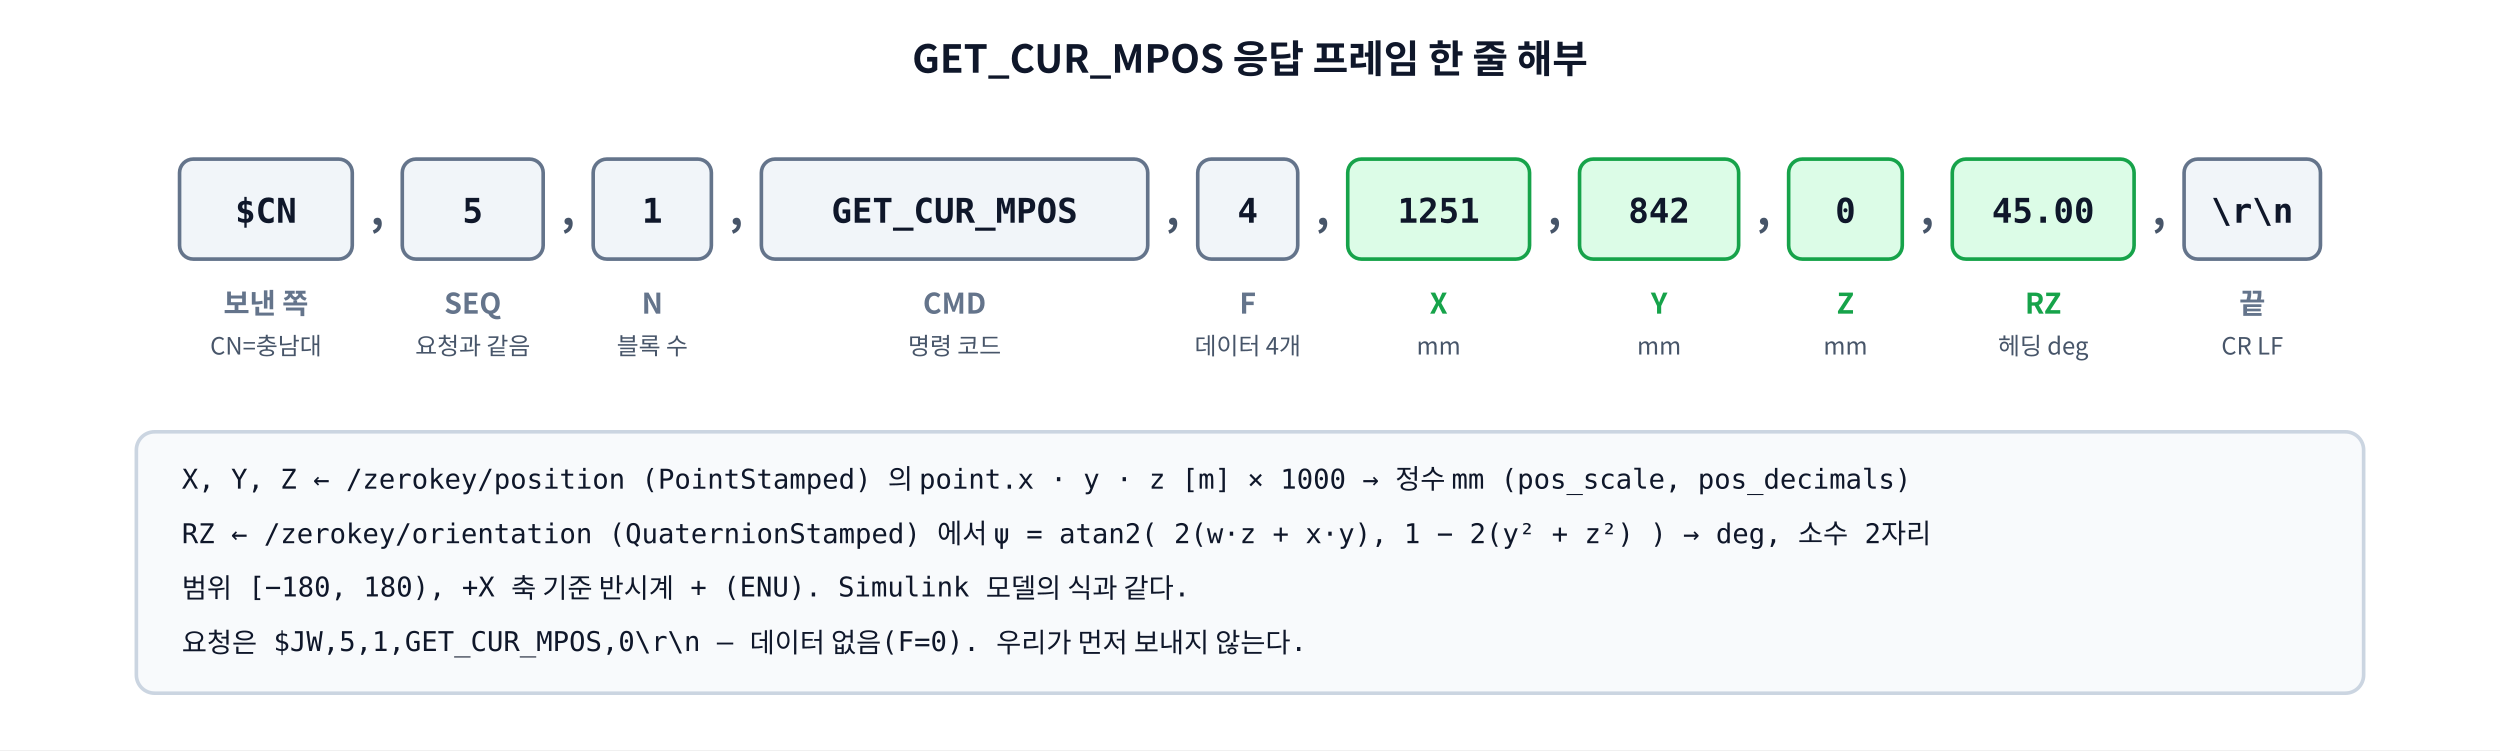
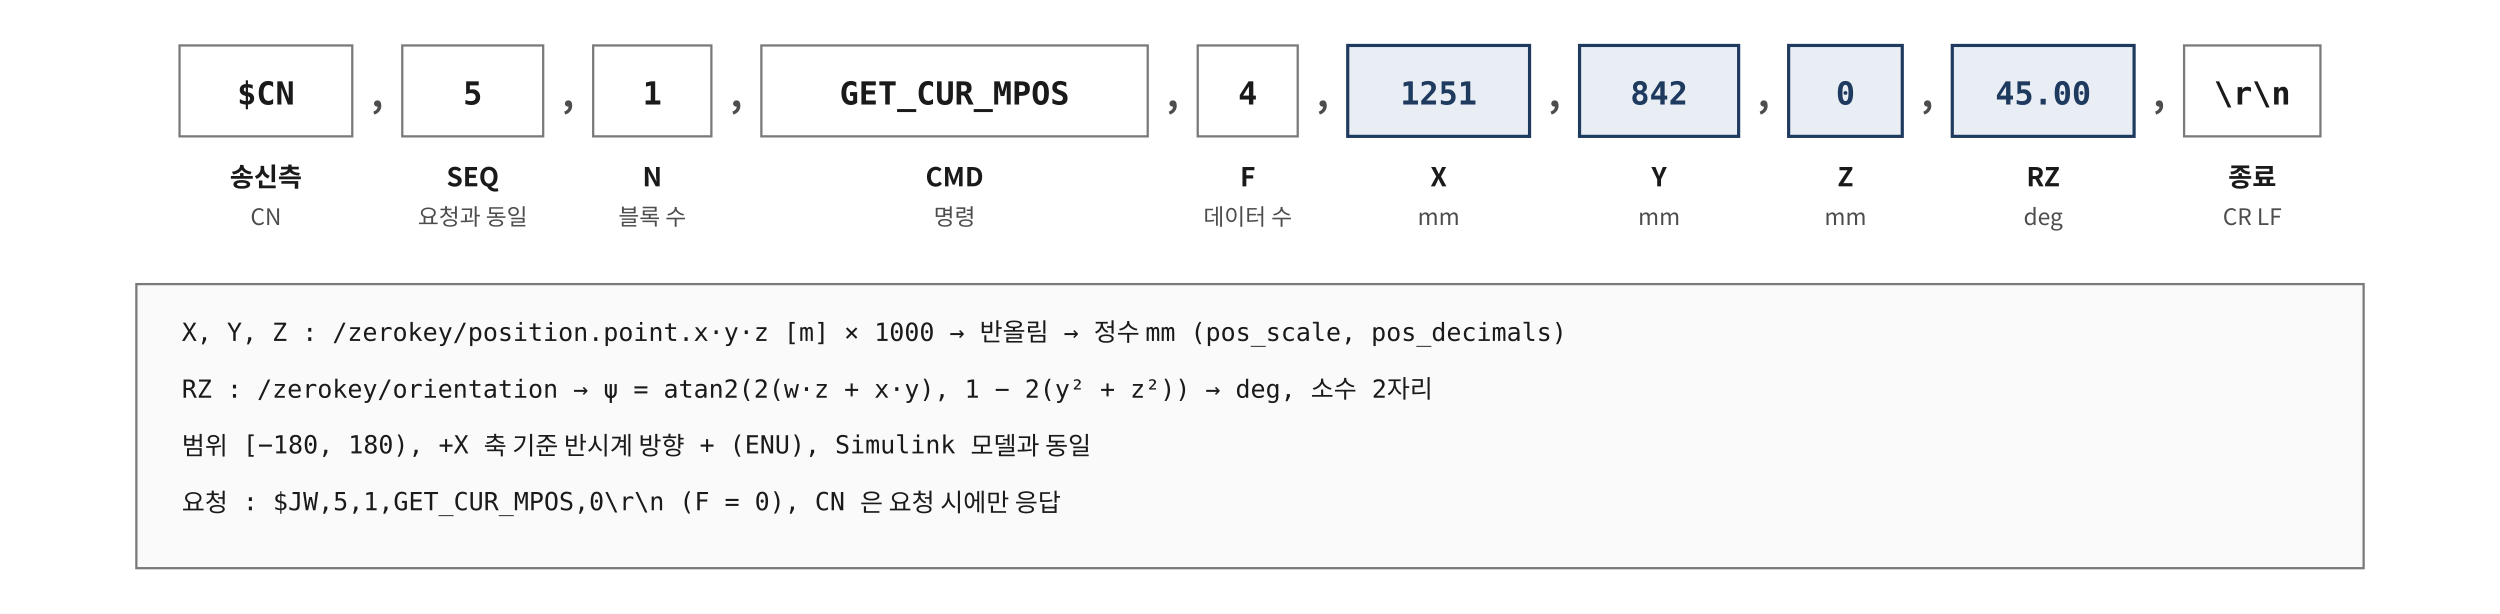
- <svg xmlns="http://www.w3.org/2000/svg" viewBox="0 0 1100 330" width="1100" height="330">
+ <svg xmlns="http://www.w3.org/2000/svg" viewBox="0 0 1100 270" width="1100" height="270">
  <defs />
  <rect width="100%" height="100%" fill="#ffffff" />
-   <text x="550" y="32" font-family="'Malgun Gothic','Noto Sans CJK KR','Noto Sans KR','Apple SD Gothic Neo',sans-serif" font-size="17" font-weight="bold" fill="#0f172a" text-anchor="middle">GET_CUR_MPOS 응답 프레임 한 줄 해부</text>
-   <rect x="79.0" y="70" width="76" height="44" rx="6" fill="#f1f5f9" stroke="#64748b" stroke-width="1.6" />
-   <text x="117.0" y="98" font-family="Consolas,'DejaVu Sans Mono',monospace" font-size="15" font-weight="bold" fill="#0f172a" text-anchor="middle">$CN</text>
-   <text x="117.0" y="138" font-family="'Malgun Gothic','Noto Sans CJK KR','Noto Sans KR','Apple SD Gothic Neo',sans-serif" font-size="12.5" font-weight="bold" fill="#64748b" text-anchor="middle">보낸 쪽</text>
-   <text x="117.0" y="156" font-family="'Malgun Gothic','Noto Sans CJK KR','Noto Sans KR','Apple SD Gothic Neo',sans-serif" font-size="10.5" font-weight="normal" fill="#475569" text-anchor="middle">CN=충남대</text>
-   <text x="166.0" y="99" font-family="'Malgun Gothic','Noto Sans CJK KR','Noto Sans KR','Apple SD Gothic Neo',sans-serif" font-size="18" font-weight="bold" fill="#475569" text-anchor="middle">,</text>
-   <rect x="177.0" y="70" width="62" height="44" rx="6" fill="#f1f5f9" stroke="#64748b" stroke-width="1.6" />
-   <text x="208.0" y="98" font-family="Consolas,'DejaVu Sans Mono',monospace" font-size="15" font-weight="bold" fill="#0f172a" text-anchor="middle">5</text>
-   <text x="208.0" y="138" font-family="'Malgun Gothic','Noto Sans CJK KR','Noto Sans KR','Apple SD Gothic Neo',sans-serif" font-size="12.5" font-weight="bold" fill="#64748b" text-anchor="middle">SEQ</text>
-   <text x="208.0" y="156" font-family="'Malgun Gothic','Noto Sans CJK KR','Noto Sans KR','Apple SD Gothic Neo',sans-serif" font-size="10.5" font-weight="normal" fill="#475569" text-anchor="middle">요청과 같음</text>
-   <text x="250.0" y="99" font-family="'Malgun Gothic','Noto Sans CJK KR','Noto Sans KR','Apple SD Gothic Neo',sans-serif" font-size="18" font-weight="bold" fill="#475569" text-anchor="middle">,</text>
-   <rect x="261.0" y="70" width="52" height="44" rx="6" fill="#f1f5f9" stroke="#64748b" stroke-width="1.6" />
-   <text x="287.0" y="98" font-family="Consolas,'DejaVu Sans Mono',monospace" font-size="15" font-weight="bold" fill="#0f172a" text-anchor="middle">1</text>
-   <text x="287.0" y="138" font-family="'Malgun Gothic','Noto Sans CJK KR','Noto Sans KR','Apple SD Gothic Neo',sans-serif" font-size="12.5" font-weight="bold" fill="#64748b" text-anchor="middle">N</text>
-   <text x="287.0" y="156" font-family="'Malgun Gothic','Noto Sans CJK KR','Noto Sans KR','Apple SD Gothic Neo',sans-serif" font-size="10.5" font-weight="normal" fill="#475569" text-anchor="middle">블록 수</text>
-   <text x="324.0" y="99" font-family="'Malgun Gothic','Noto Sans CJK KR','Noto Sans KR','Apple SD Gothic Neo',sans-serif" font-size="18" font-weight="bold" fill="#475569" text-anchor="middle">,</text>
-   <rect x="335.0" y="70" width="170" height="44" rx="6" fill="#f1f5f9" stroke="#64748b" stroke-width="1.6" />
-   <text x="420.0" y="98" font-family="Consolas,'DejaVu Sans Mono',monospace" font-size="15" font-weight="bold" fill="#0f172a" text-anchor="middle">GET_CUR_MPOS</text>
-   <text x="420.0" y="138" font-family="'Malgun Gothic','Noto Sans CJK KR','Noto Sans KR','Apple SD Gothic Neo',sans-serif" font-size="12.5" font-weight="bold" fill="#64748b" text-anchor="middle">CMD</text>
-   <text x="420.0" y="156" font-family="'Malgun Gothic','Noto Sans CJK KR','Noto Sans KR','Apple SD Gothic Neo',sans-serif" font-size="10.5" font-weight="normal" fill="#475569" text-anchor="middle">명령 코드</text>
-   <text x="516.0" y="99" font-family="'Malgun Gothic','Noto Sans CJK KR','Noto Sans KR','Apple SD Gothic Neo',sans-serif" font-size="18" font-weight="bold" fill="#475569" text-anchor="middle">,</text>
-   <rect x="527.0" y="70" width="44" height="44" rx="6" fill="#f1f5f9" stroke="#64748b" stroke-width="1.6" />
-   <text x="549.0" y="98" font-family="Consolas,'DejaVu Sans Mono',monospace" font-size="15" font-weight="bold" fill="#0f172a" text-anchor="middle">4</text>
-   <text x="549.0" y="138" font-family="'Malgun Gothic','Noto Sans CJK KR','Noto Sans KR','Apple SD Gothic Neo',sans-serif" font-size="12.5" font-weight="bold" fill="#64748b" text-anchor="middle">F</text>
-   <text x="549.0" y="156" font-family="'Malgun Gothic','Noto Sans CJK KR','Noto Sans KR','Apple SD Gothic Neo',sans-serif" font-size="10.5" font-weight="normal" fill="#475569" text-anchor="middle">데이터 4개</text>
-   <text x="582.0" y="99" font-family="'Malgun Gothic','Noto Sans CJK KR','Noto Sans KR','Apple SD Gothic Neo',sans-serif" font-size="18" font-weight="bold" fill="#475569" text-anchor="middle">,</text>
-   <rect x="593.0" y="70" width="80" height="44" rx="6" fill="#dcfce7" stroke="#16a34a" stroke-width="1.6" />
-   <text x="633.0" y="98" font-family="Consolas,'DejaVu Sans Mono',monospace" font-size="15" font-weight="bold" fill="#0f172a" text-anchor="middle">1251</text>
-   <text x="633.0" y="138" font-family="'Malgun Gothic','Noto Sans CJK KR','Noto Sans KR','Apple SD Gothic Neo',sans-serif" font-size="12.5" font-weight="bold" fill="#16a34a" text-anchor="middle">X</text>
-   <text x="633.0" y="156" font-family="'Malgun Gothic','Noto Sans CJK KR','Noto Sans KR','Apple SD Gothic Neo',sans-serif" font-size="10.5" font-weight="normal" fill="#475569" text-anchor="middle">mm</text>
-   <text x="684.0" y="99" font-family="'Malgun Gothic','Noto Sans CJK KR','Noto Sans KR','Apple SD Gothic Neo',sans-serif" font-size="18" font-weight="bold" fill="#475569" text-anchor="middle">,</text>
-   <rect x="695.0" y="70" width="70" height="44" rx="6" fill="#dcfce7" stroke="#16a34a" stroke-width="1.6" />
-   <text x="730.0" y="98" font-family="Consolas,'DejaVu Sans Mono',monospace" font-size="15" font-weight="bold" fill="#0f172a" text-anchor="middle">842</text>
-   <text x="730.0" y="138" font-family="'Malgun Gothic','Noto Sans CJK KR','Noto Sans KR','Apple SD Gothic Neo',sans-serif" font-size="12.5" font-weight="bold" fill="#16a34a" text-anchor="middle">Y</text>
-   <text x="730.0" y="156" font-family="'Malgun Gothic','Noto Sans CJK KR','Noto Sans KR','Apple SD Gothic Neo',sans-serif" font-size="10.5" font-weight="normal" fill="#475569" text-anchor="middle">mm</text>
-   <text x="776.0" y="99" font-family="'Malgun Gothic','Noto Sans CJK KR','Noto Sans KR','Apple SD Gothic Neo',sans-serif" font-size="18" font-weight="bold" fill="#475569" text-anchor="middle">,</text>
-   <rect x="787.0" y="70" width="50" height="44" rx="6" fill="#dcfce7" stroke="#16a34a" stroke-width="1.6" />
-   <text x="812.0" y="98" font-family="Consolas,'DejaVu Sans Mono',monospace" font-size="15" font-weight="bold" fill="#0f172a" text-anchor="middle">0</text>
-   <text x="812.0" y="138" font-family="'Malgun Gothic','Noto Sans CJK KR','Noto Sans KR','Apple SD Gothic Neo',sans-serif" font-size="12.5" font-weight="bold" fill="#16a34a" text-anchor="middle">Z</text>
-   <text x="812.0" y="156" font-family="'Malgun Gothic','Noto Sans CJK KR','Noto Sans KR','Apple SD Gothic Neo',sans-serif" font-size="10.5" font-weight="normal" fill="#475569" text-anchor="middle">mm</text>
-   <text x="848.0" y="99" font-family="'Malgun Gothic','Noto Sans CJK KR','Noto Sans KR','Apple SD Gothic Neo',sans-serif" font-size="18" font-weight="bold" fill="#475569" text-anchor="middle">,</text>
-   <rect x="859.0" y="70" width="80" height="44" rx="6" fill="#dcfce7" stroke="#16a34a" stroke-width="1.6" />
-   <text x="899.0" y="98" font-family="Consolas,'DejaVu Sans Mono',monospace" font-size="15" font-weight="bold" fill="#0f172a" text-anchor="middle">45.00</text>
-   <text x="899.0" y="138" font-family="'Malgun Gothic','Noto Sans CJK KR','Noto Sans KR','Apple SD Gothic Neo',sans-serif" font-size="12.5" font-weight="bold" fill="#16a34a" text-anchor="middle">RZ</text>
-   <text x="899.0" y="156" font-family="'Malgun Gothic','Noto Sans CJK KR','Noto Sans KR','Apple SD Gothic Neo',sans-serif" font-size="10.5" font-weight="normal" fill="#475569" text-anchor="middle">헤딩 deg</text>
-   <text x="950.0" y="99" font-family="'Malgun Gothic','Noto Sans CJK KR','Noto Sans KR','Apple SD Gothic Neo',sans-serif" font-size="18" font-weight="bold" fill="#475569" text-anchor="middle">,</text>
-   <rect x="961.0" y="70" width="60" height="44" rx="6" fill="#f1f5f9" stroke="#64748b" stroke-width="1.6" />
-   <text x="991.0" y="98" font-family="Consolas,'DejaVu Sans Mono',monospace" font-size="15" font-weight="bold" fill="#0f172a" text-anchor="middle">\r\n</text>
-   <text x="991.0" y="138" font-family="'Malgun Gothic','Noto Sans CJK KR','Noto Sans KR','Apple SD Gothic Neo',sans-serif" font-size="12.5" font-weight="bold" fill="#64748b" text-anchor="middle">끝</text>
-   <text x="991.0" y="156" font-family="'Malgun Gothic','Noto Sans CJK KR','Noto Sans KR','Apple SD Gothic Neo',sans-serif" font-size="10.5" font-weight="normal" fill="#475569" text-anchor="middle">CR LF</text>
-   <rect x="60" y="190" width="980" height="115" rx="8" fill="#f8fafc" stroke="#cbd5e1" stroke-width="1.6" />
-   <text x="80" y="215" font-family="Consolas,'DejaVu Sans Mono',monospace" font-size="12" font-weight="normal" fill="#0f172a" text-anchor="start">X, Y, Z  ← /zerokey/position (PointStamped) 의 point.x · y · z  [m]  × 1000  → 정수 mm  (pos_scale, pos_decimals)</text>
-   <text x="80" y="239" font-family="Consolas,'DejaVu Sans Mono',monospace" font-size="12" font-weight="normal" fill="#0f172a" text-anchor="start">RZ       ← /zerokey/orientation (QuaternionStamped) 에서  ψ = atan2( 2(w·z + x·y),  1 − 2(y² + z²) )  → deg, 소수 2자리</text>
-   <text x="80" y="263" font-family="Consolas,'DejaVu Sans Mono',monospace" font-size="12" font-weight="normal" fill="#0f172a" text-anchor="start">           범위 [−180, 180),  +X 축 기준 반시계 + (ENU).  Simulink 모델의 식과 같다.</text>
-   <text x="80" y="287" font-family="Consolas,'DejaVu Sans Mono',monospace" font-size="12" font-weight="normal" fill="#0f172a" text-anchor="start">요청은  $JW,5,1,GET_CUR_MPOS,0\r\n  — 데이터 없음(F=0). 우리가 먼저 보내지 않는다.</text>
+   <rect x="79.0" y="20" width="76" height="40" rx="0" fill="#ffffff" stroke="#7a7a7a" stroke-width="1.0" />
+   <text x="117.0" y="46" font-family="Consolas,'DejaVu Sans Mono',monospace" font-size="14" font-weight="bold" fill="#1a1a1a" text-anchor="middle">$CN</text>
+   <text x="117.0" y="82" font-family="'Malgun Gothic','Noto Sans CJK KR','Noto Sans KR','Apple SD Gothic Neo',sans-serif" font-size="11.5" font-weight="bold" fill="#1a1a1a" text-anchor="middle">송신측</text>
+   <text x="117.0" y="99" font-family="'Malgun Gothic','Noto Sans CJK KR','Noto Sans KR','Apple SD Gothic Neo',sans-serif" font-size="10" font-weight="normal" fill="#4d4d4d" text-anchor="middle">CN</text>
+   <text x="166.0" y="47" font-family="'Malgun Gothic','Noto Sans CJK KR','Noto Sans KR','Apple SD Gothic Neo',sans-serif" font-size="16" font-weight="bold" fill="#4d4d4d" text-anchor="middle">,</text>
+   <rect x="177.0" y="20" width="62" height="40" rx="0" fill="#ffffff" stroke="#7a7a7a" stroke-width="1.0" />
+   <text x="208.0" y="46" font-family="Consolas,'DejaVu Sans Mono',monospace" font-size="14" font-weight="bold" fill="#1a1a1a" text-anchor="middle">5</text>
+   <text x="208.0" y="82" font-family="'Malgun Gothic','Noto Sans CJK KR','Noto Sans KR','Apple SD Gothic Neo',sans-serif" font-size="11.5" font-weight="bold" fill="#1a1a1a" text-anchor="middle">SEQ</text>
+   <text x="208.0" y="99" font-family="'Malgun Gothic','Noto Sans CJK KR','Noto Sans KR','Apple SD Gothic Neo',sans-serif" font-size="10" font-weight="normal" fill="#4d4d4d" text-anchor="middle">요청과 동일</text>
+   <text x="250.0" y="47" font-family="'Malgun Gothic','Noto Sans CJK KR','Noto Sans KR','Apple SD Gothic Neo',sans-serif" font-size="16" font-weight="bold" fill="#4d4d4d" text-anchor="middle">,</text>
+   <rect x="261.0" y="20" width="52" height="40" rx="0" fill="#ffffff" stroke="#7a7a7a" stroke-width="1.0" />
+   <text x="287.0" y="46" font-family="Consolas,'DejaVu Sans Mono',monospace" font-size="14" font-weight="bold" fill="#1a1a1a" text-anchor="middle">1</text>
+   <text x="287.0" y="82" font-family="'Malgun Gothic','Noto Sans CJK KR','Noto Sans KR','Apple SD Gothic Neo',sans-serif" font-size="11.5" font-weight="bold" fill="#1a1a1a" text-anchor="middle">N</text>
+   <text x="287.0" y="99" font-family="'Malgun Gothic','Noto Sans CJK KR','Noto Sans KR','Apple SD Gothic Neo',sans-serif" font-size="10" font-weight="normal" fill="#4d4d4d" text-anchor="middle">블록 수</text>
+   <text x="324.0" y="47" font-family="'Malgun Gothic','Noto Sans CJK KR','Noto Sans KR','Apple SD Gothic Neo',sans-serif" font-size="16" font-weight="bold" fill="#4d4d4d" text-anchor="middle">,</text>
+   <rect x="335.0" y="20" width="170" height="40" rx="0" fill="#ffffff" stroke="#7a7a7a" stroke-width="1.0" />
+   <text x="420.0" y="46" font-family="Consolas,'DejaVu Sans Mono',monospace" font-size="14" font-weight="bold" fill="#1a1a1a" text-anchor="middle">GET_CUR_MPOS</text>
+   <text x="420.0" y="82" font-family="'Malgun Gothic','Noto Sans CJK KR','Noto Sans KR','Apple SD Gothic Neo',sans-serif" font-size="11.5" font-weight="bold" fill="#1a1a1a" text-anchor="middle">CMD</text>
+   <text x="420.0" y="99" font-family="'Malgun Gothic','Noto Sans CJK KR','Noto Sans KR','Apple SD Gothic Neo',sans-serif" font-size="10" font-weight="normal" fill="#4d4d4d" text-anchor="middle">명령</text>
+   <text x="516.0" y="47" font-family="'Malgun Gothic','Noto Sans CJK KR','Noto Sans KR','Apple SD Gothic Neo',sans-serif" font-size="16" font-weight="bold" fill="#4d4d4d" text-anchor="middle">,</text>
+   <rect x="527.0" y="20" width="44" height="40" rx="0" fill="#ffffff" stroke="#7a7a7a" stroke-width="1.0" />
+   <text x="549.0" y="46" font-family="Consolas,'DejaVu Sans Mono',monospace" font-size="14" font-weight="bold" fill="#1a1a1a" text-anchor="middle">4</text>
+   <text x="549.0" y="82" font-family="'Malgun Gothic','Noto Sans CJK KR','Noto Sans KR','Apple SD Gothic Neo',sans-serif" font-size="11.5" font-weight="bold" fill="#1a1a1a" text-anchor="middle">F</text>
+   <text x="549.0" y="99" font-family="'Malgun Gothic','Noto Sans CJK KR','Noto Sans KR','Apple SD Gothic Neo',sans-serif" font-size="10" font-weight="normal" fill="#4d4d4d" text-anchor="middle">데이터 수</text>
+   <text x="582.0" y="47" font-family="'Malgun Gothic','Noto Sans CJK KR','Noto Sans KR','Apple SD Gothic Neo',sans-serif" font-size="16" font-weight="bold" fill="#4d4d4d" text-anchor="middle">,</text>
+   <rect x="593.0" y="20" width="80" height="40" rx="0" fill="#e9eef5" stroke="#1f3a5f" stroke-width="1.4" />
+   <text x="633.0" y="46" font-family="Consolas,'DejaVu Sans Mono',monospace" font-size="14" font-weight="bold" fill="#1f3a5f" text-anchor="middle">1251</text>
+   <text x="633.0" y="82" font-family="'Malgun Gothic','Noto Sans CJK KR','Noto Sans KR','Apple SD Gothic Neo',sans-serif" font-size="11.5" font-weight="bold" fill="#1a1a1a" text-anchor="middle">X</text>
+   <text x="633.0" y="99" font-family="'Malgun Gothic','Noto Sans CJK KR','Noto Sans KR','Apple SD Gothic Neo',sans-serif" font-size="10" font-weight="normal" fill="#4d4d4d" text-anchor="middle">mm</text>
+   <text x="684.0" y="47" font-family="'Malgun Gothic','Noto Sans CJK KR','Noto Sans KR','Apple SD Gothic Neo',sans-serif" font-size="16" font-weight="bold" fill="#4d4d4d" text-anchor="middle">,</text>
+   <rect x="695.0" y="20" width="70" height="40" rx="0" fill="#e9eef5" stroke="#1f3a5f" stroke-width="1.4" />
+   <text x="730.0" y="46" font-family="Consolas,'DejaVu Sans Mono',monospace" font-size="14" font-weight="bold" fill="#1f3a5f" text-anchor="middle">842</text>
+   <text x="730.0" y="82" font-family="'Malgun Gothic','Noto Sans CJK KR','Noto Sans KR','Apple SD Gothic Neo',sans-serif" font-size="11.5" font-weight="bold" fill="#1a1a1a" text-anchor="middle">Y</text>
+   <text x="730.0" y="99" font-family="'Malgun Gothic','Noto Sans CJK KR','Noto Sans KR','Apple SD Gothic Neo',sans-serif" font-size="10" font-weight="normal" fill="#4d4d4d" text-anchor="middle">mm</text>
+   <text x="776.0" y="47" font-family="'Malgun Gothic','Noto Sans CJK KR','Noto Sans KR','Apple SD Gothic Neo',sans-serif" font-size="16" font-weight="bold" fill="#4d4d4d" text-anchor="middle">,</text>
+   <rect x="787.0" y="20" width="50" height="40" rx="0" fill="#e9eef5" stroke="#1f3a5f" stroke-width="1.4" />
+   <text x="812.0" y="46" font-family="Consolas,'DejaVu Sans Mono',monospace" font-size="14" font-weight="bold" fill="#1f3a5f" text-anchor="middle">0</text>
+   <text x="812.0" y="82" font-family="'Malgun Gothic','Noto Sans CJK KR','Noto Sans KR','Apple SD Gothic Neo',sans-serif" font-size="11.5" font-weight="bold" fill="#1a1a1a" text-anchor="middle">Z</text>
+   <text x="812.0" y="99" font-family="'Malgun Gothic','Noto Sans CJK KR','Noto Sans KR','Apple SD Gothic Neo',sans-serif" font-size="10" font-weight="normal" fill="#4d4d4d" text-anchor="middle">mm</text>
+   <text x="848.0" y="47" font-family="'Malgun Gothic','Noto Sans CJK KR','Noto Sans KR','Apple SD Gothic Neo',sans-serif" font-size="16" font-weight="bold" fill="#4d4d4d" text-anchor="middle">,</text>
+   <rect x="859.0" y="20" width="80" height="40" rx="0" fill="#e9eef5" stroke="#1f3a5f" stroke-width="1.4" />
+   <text x="899.0" y="46" font-family="Consolas,'DejaVu Sans Mono',monospace" font-size="14" font-weight="bold" fill="#1f3a5f" text-anchor="middle">45.00</text>
+   <text x="899.0" y="82" font-family="'Malgun Gothic','Noto Sans CJK KR','Noto Sans KR','Apple SD Gothic Neo',sans-serif" font-size="11.5" font-weight="bold" fill="#1a1a1a" text-anchor="middle">RZ</text>
+   <text x="899.0" y="99" font-family="'Malgun Gothic','Noto Sans CJK KR','Noto Sans KR','Apple SD Gothic Neo',sans-serif" font-size="10" font-weight="normal" fill="#4d4d4d" text-anchor="middle">deg</text>
+   <text x="950.0" y="47" font-family="'Malgun Gothic','Noto Sans CJK KR','Noto Sans KR','Apple SD Gothic Neo',sans-serif" font-size="16" font-weight="bold" fill="#4d4d4d" text-anchor="middle">,</text>
+   <rect x="961.0" y="20" width="60" height="40" rx="0" fill="#ffffff" stroke="#7a7a7a" stroke-width="1.0" />
+   <text x="991.0" y="46" font-family="Consolas,'DejaVu Sans Mono',monospace" font-size="14" font-weight="bold" fill="#1a1a1a" text-anchor="middle">\r\n</text>
+   <text x="991.0" y="82" font-family="'Malgun Gothic','Noto Sans CJK KR','Noto Sans KR','Apple SD Gothic Neo',sans-serif" font-size="11.5" font-weight="bold" fill="#1a1a1a" text-anchor="middle">종료</text>
+   <text x="991.0" y="99" font-family="'Malgun Gothic','Noto Sans CJK KR','Noto Sans KR','Apple SD Gothic Neo',sans-serif" font-size="10" font-weight="normal" fill="#4d4d4d" text-anchor="middle">CR LF</text>
+   <rect x="60" y="125" width="980" height="125" rx="0" fill="#fafafa" stroke="#7a7a7a" stroke-width="1.0" />
+   <text x="80" y="150" font-family="Consolas,'DejaVu Sans Mono',monospace" font-size="11" font-weight="normal" fill="#1a1a1a" text-anchor="start">X, Y, Z : /zerokey/position.point.x·y·z [m] × 1000 → 반올림 → 정수 mm   (pos_scale, pos_decimals)</text>
+   <text x="80" y="175" font-family="Consolas,'DejaVu Sans Mono',monospace" font-size="11" font-weight="normal" fill="#1a1a1a" text-anchor="start">RZ      : /zerokey/orientation → ψ = atan2(2(w·z + x·y), 1 − 2(y² + z²)) → deg, 소수 2자리</text>
+   <text x="80" y="200" font-family="Consolas,'DejaVu Sans Mono',monospace" font-size="11" font-weight="normal" fill="#1a1a1a" text-anchor="start">          범위 [−180, 180), +X 축 기준 반시계 방향 + (ENU), Simulink 모델과 동일</text>
+   <text x="80" y="225" font-family="Consolas,'DejaVu Sans Mono',monospace" font-size="11" font-weight="normal" fill="#1a1a1a" text-anchor="start">요청    : $JW,5,1,GET_CUR_MPOS,0\r\n (F = 0), CN 은 요청 시에만 응답</text>
</svg>
